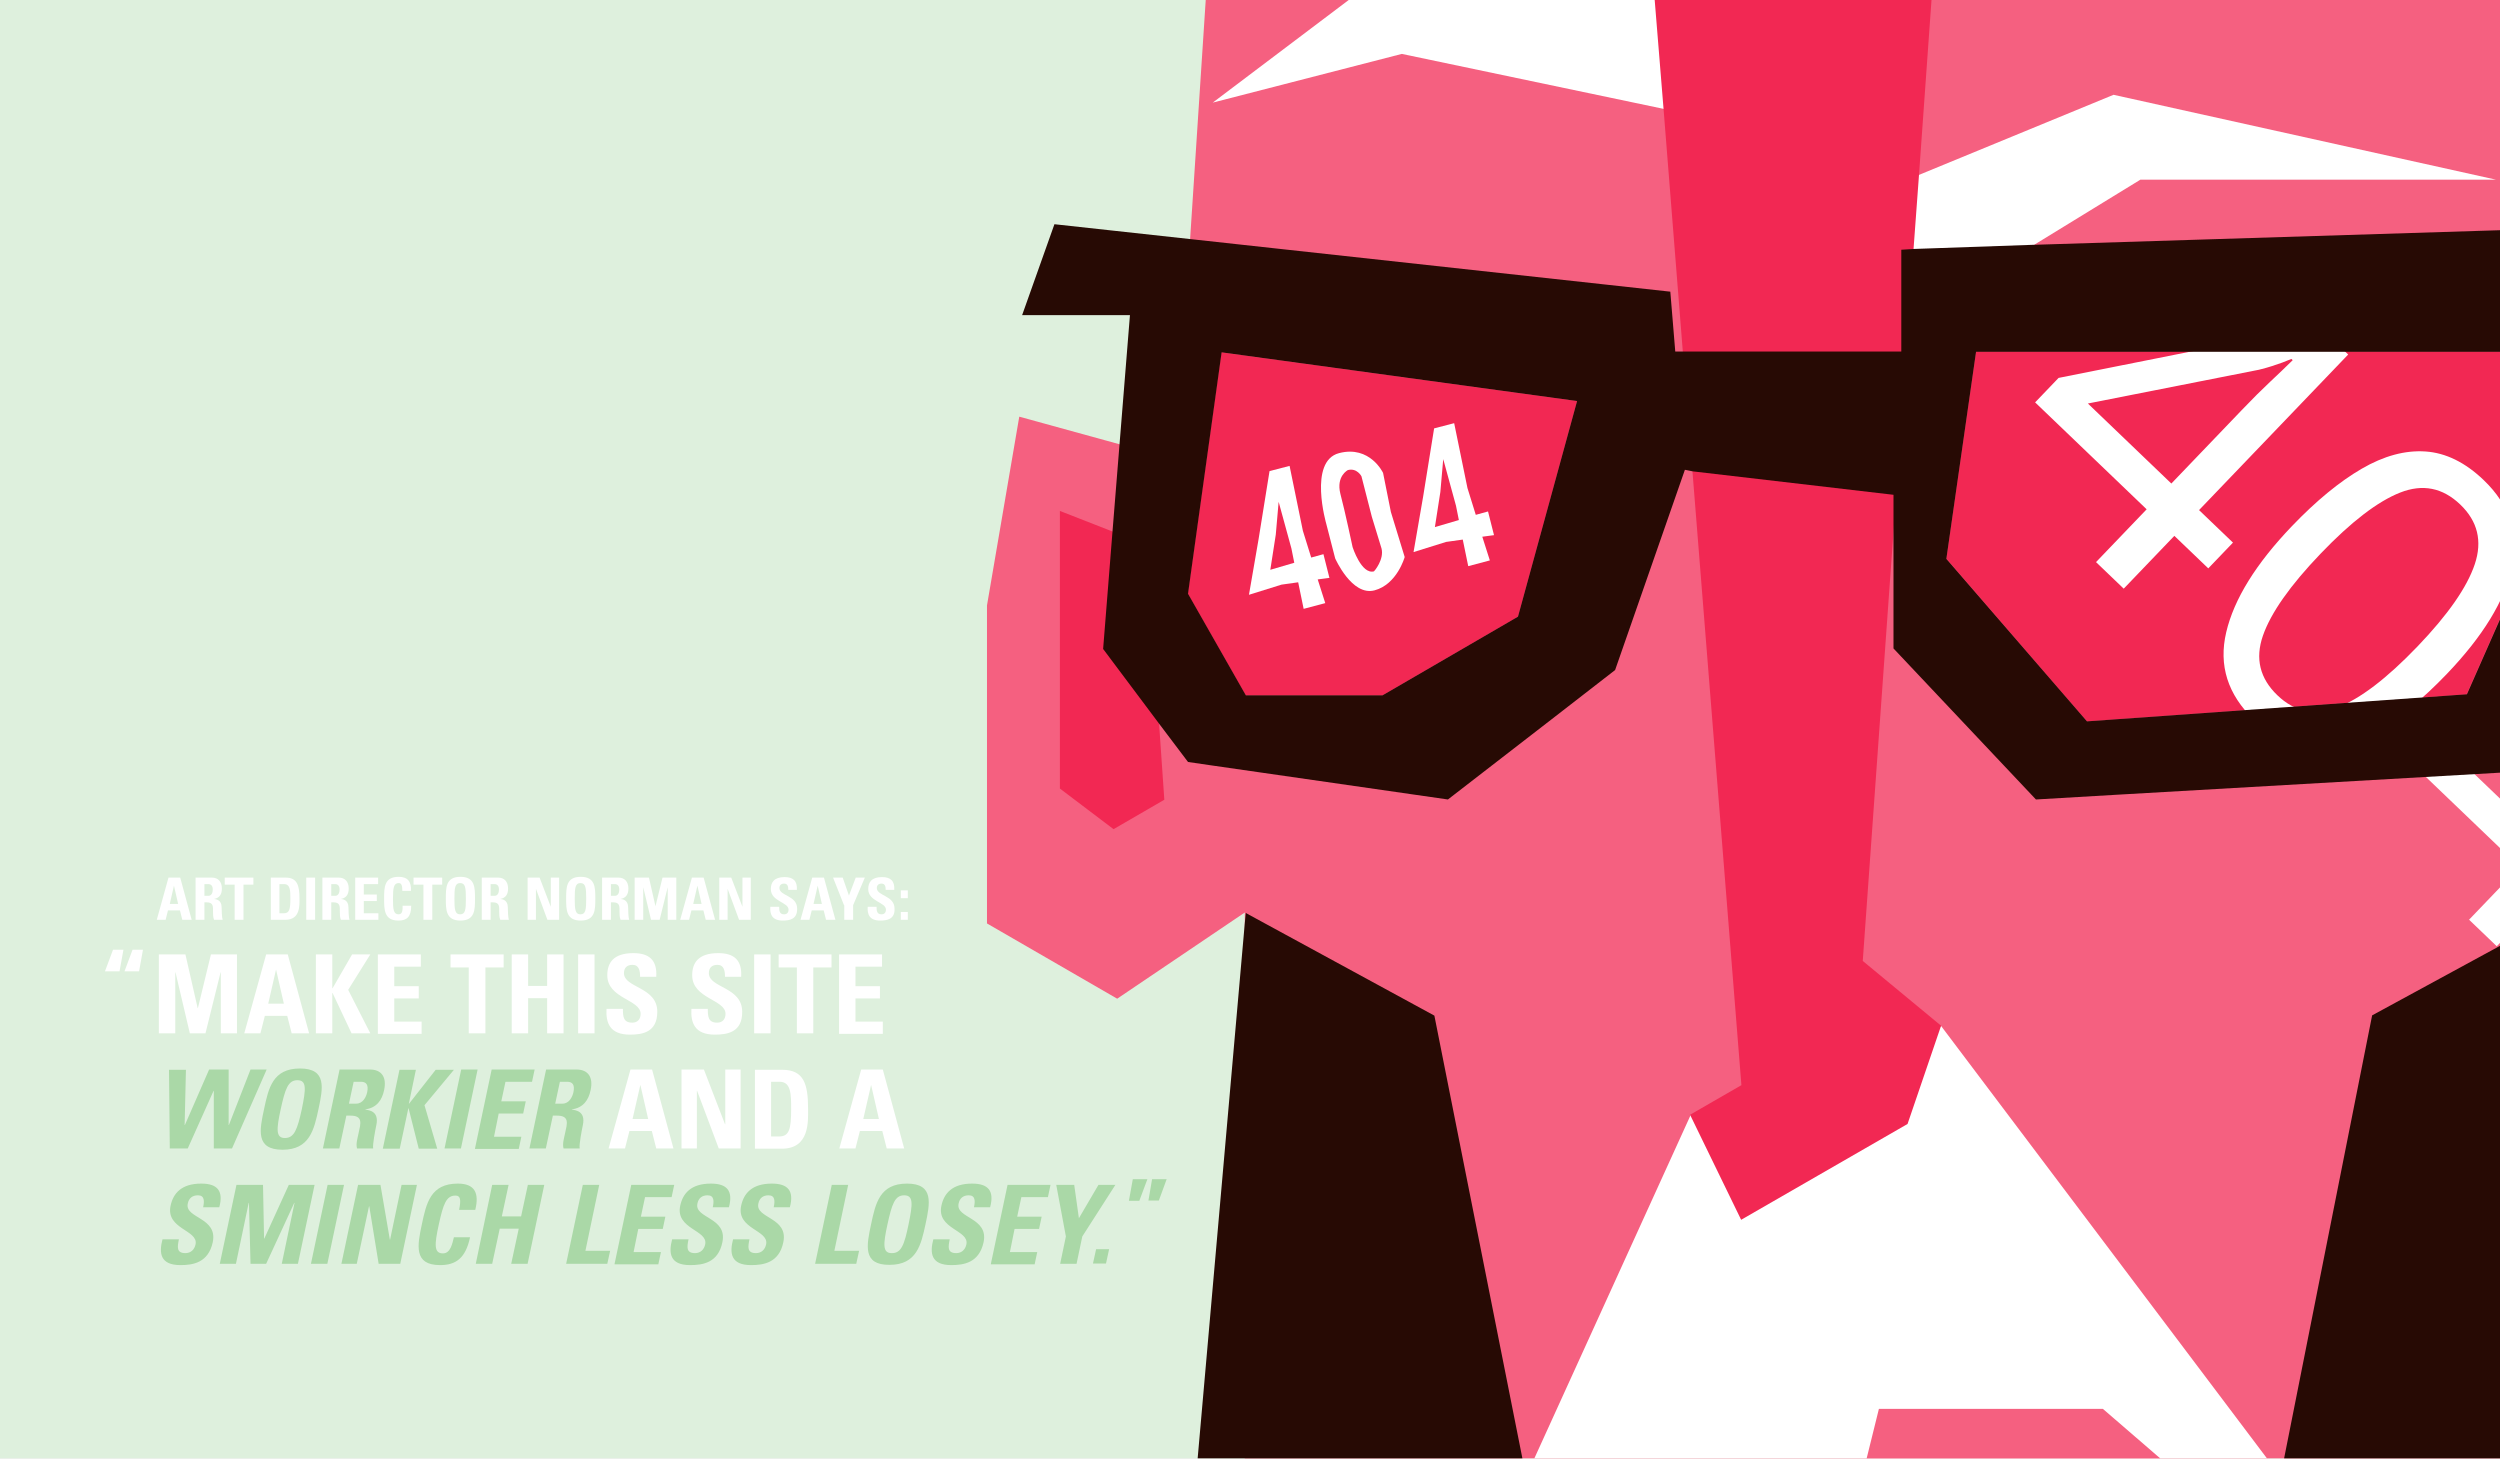
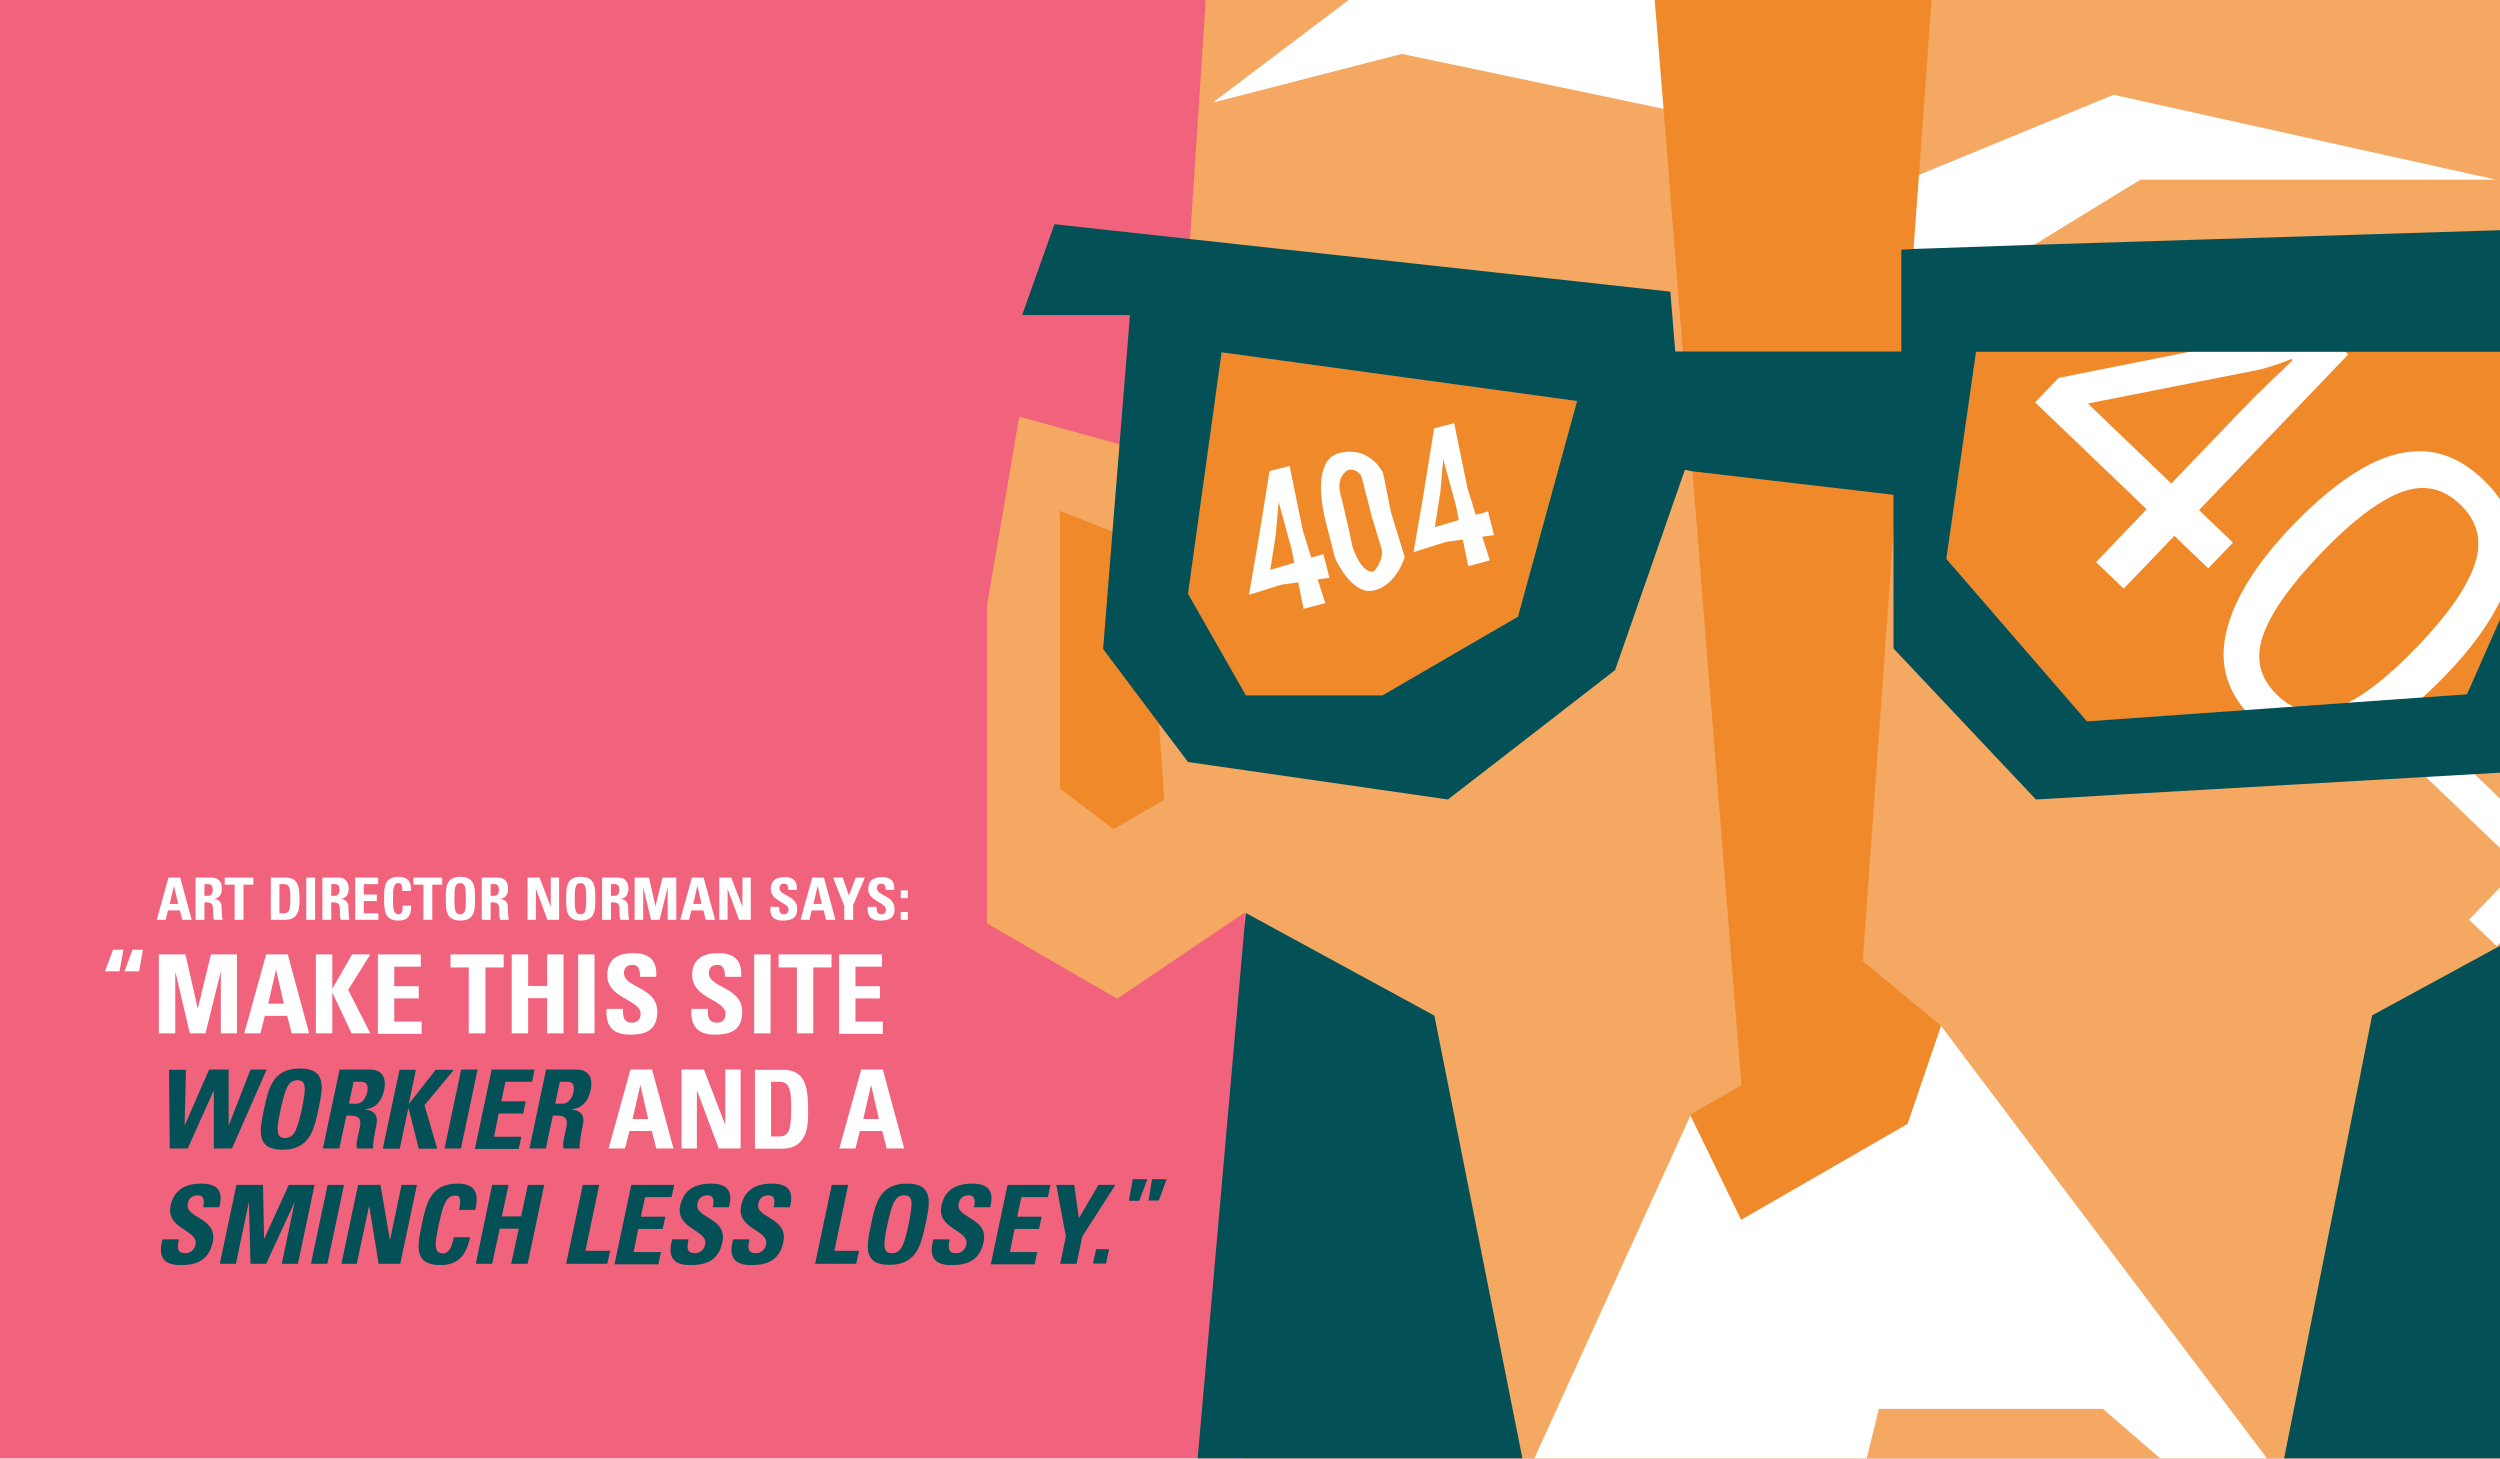
<svg xmlns="http://www.w3.org/2000/svg" version="1.1" id="Layer_1" x="0px" y="0px" width="960px" height="560px" viewBox="0 0 960 560" enable-background="new 0 0 960 560" xml:space="preserve">
-   <rect fill="#DEF0DD" width="960" height="560" />
-   <polygon fill="#F56080" points="960,0 960,560 478,560 478,350.4 429,383.5 379,354.6 379,232.5 391.4,160 429.9,170.6 451.4,176.5   457,91.8 463,0 635.4,0 634.9,-6.9 636.7,0 " />
+   <rect fill="#F1637D" width="960" height="560" />
+   <polygon fill="#F4A861" points="960,0 960,560 478,560 478,350.4 429,383.5 379,354.6 379,232.5 391.4,160 429.9,170.6 451.4,176.5   457,91.8 463,0 635.4,0 634.9,-6.9 636.7,0 " />
  <polygon fill="#FFFFFF" points="720.3,131.3 821.9,69 958.5,69 811.6,36.4 732.9,68.8 " />
  <polygon fill="#FFFFFF" points="647.9,43.7 638.8,41.8 538.3,20.7 465.7,39.4 517.9,0 635.4,0 634.9,-6.9 636.7,0 " />
  <polygon fill="#FFFFFF" points="870.5,560 589.2,560 649.2,428.2 649.3,428.1 745.3,394.1 745.3,394.1 745.4,394 " />
-   <polygon fill="#F22853" points="745.4,393.9 745.3,394 745.3,394 745.3,394.1 732.5,431.6 668.6,468.4 649,428.1 649,428.1   649.1,428 668.7,416.7 649.9,181 646.2,135 638.8,41.8 635.4,0 634.9,-6.9 636.7,0 741.7,0 736.9,67.1 734.8,95.6 732.9,123.6   727,205.6 715.3,369 " />
-   <polygon fill="#F56080" points="829.5,560 716.8,560 721.5,541 807.5,541 " />
-   <polygon fill="#270A04" points="584.6,560 459.9,560 478,354.5 478.4,350.6 550.8,390 " />
-   <polygon fill="#F22853" points="436.4,207.7 407,196.2 407,302.8 427.6,318.4 447.1,307.1 442.1,234.5 424.5,239.7 " />
-   <polygon fill="#F22853" points="605.6,154 582.9,236.8 530.9,267 478.3,267 456.1,228 469,135.3 " />
-   <polygon fill="#F22853" points="960,135 960,237.6 947.2,266.6 801.4,277 747.4,214.5 758.8,135 " />
-   <polygon fill="#270A04" points="910.9,389.9 960,363.2 960,560 877.1,560 " />
+   <polygon fill="#F0892A" points="745.4,393.9 745.3,394 745.3,394 745.3,394.1 732.5,431.6 668.6,468.4 649,428.1 649,428.1   649.1,428 668.7,416.7 649.9,181 646.2,135 638.8,41.8 635.4,0 634.9,-6.9 636.7,0 741.7,0 736.9,67.1 734.8,95.6 732.9,123.6   727,205.6 715.3,369 " />
+   <polygon fill="#F4A861" points="829.5,560 716.8,560 721.5,541 807.5,541 " />
+   <polygon fill="#035057" points="584.6,560 459.9,560 478,354.5 478.4,350.6 550.8,390 " />
+   <polygon fill="#F0892A" points="436.4,207.7 407,196.2 407,302.8 427.6,318.4 447.1,307.1 442.1,234.5 424.5,239.7 " />
+   <polygon fill="#F0892A" points="605.6,154 582.9,236.8 530.9,267 478.3,267 456.1,228 469,135.3 " />
+   <polygon fill="#F0892A" points="960,135 960,237.6 947.2,266.6 801.4,277 747.4,214.5 758.8,135 " />
+   <polygon fill="#035057" points="910.9,389.9 960,363.2 960,560 877.1,560 " />
  <text transform="matrix(0.7219 0.692 -0.692 0.7219 759.4171 172.2766)" fill="#FFFFFF" font-family="'Dreadful-Regular'" font-size="173.452px">404</text>
  <g>
    <path fill="#FFFFFF" d="M510.5,221.9l-4.5,0.6l2.9,9.1l-8.3,2.2l-2.1-10.2l-6.4,0.9l-12.5,3.9l3.7-21.4l4.2-26.1l7.7-2l5.1,24.9   l3.2,10.3l4.7-1.3L510.5,221.9z M497,216.1l-1.1-5.5l-4.9-17.9l-1.1,12.6l-2.1,13.5L497,216.1z" />
    <path fill="#FFFFFF" d="M534.1,196.6l5.3,17.3c0,0-2.9,10.5-11.6,12.8s-15.1-12.3-15.1-12.3l-3.4-13.2c0,0-7-24.1,4.9-27.2   c11.9-3.1,16.9,7.6,16.9,7.6L534.1,196.6z M530.5,210.6l-3.7-12.1l-4-15.6c0,0-1.7-3.3-5.2-2.4c0,0-4.6,2.3-2.9,9.1   c1.8,6.8,4.7,20.5,4.7,20.5s3.4,10.6,8.2,9.3C527.7,219.4,531.6,214.8,530.5,210.6z" />
    <path fill="#FFFFFF" d="M573.7,205.5l-4.5,0.6l2.9,9.1l-8.3,2.2l-2.1-10.2l-6.4,0.9l-12.5,3.9l3.7-21.4l4.2-26.1l7.7-2l5.1,24.9   l3.2,10.3l4.7-1.3L573.7,205.5z M560.2,199.7l-1.1-5.5l-4.9-17.9l-1.1,12.6l-2.1,13.5L560.2,199.7z" />
  </g>
-   <path fill="#270A04" d="M960,135V88.4L781.2,94h-0.4l0,0l-45.9,1.6l-4.8,0.3V135h-86.8l-1.9-23l-25.5-2.8L457,91.8l-52.1-5.7  L392.5,121h41.4l-4,49.6l-2.7,33.5l-3.6,45.1l21.5,28.7l11.1,14.7l9.6,1.4l90.2,13l39.7-30.7l24.5-19l26.8-76.9l3,0.6l0,0l77.1,9v59  l54.7,58l32.4-1.9l145.9-8.4v-59.1l-12.8,29L801.4,277l-54-62.4l11.4-79.5H960V135z M582.9,236.8l-52,30.2h-52.5l-22.2-39l12.9-92.7  L605.6,154L582.9,236.8z" />
+   <path fill="#035057" d="M960,135V88.4L781.2,94h-0.4l0,0l-45.9,1.6l-4.8,0.3V135h-86.8l-1.9-23l-25.5-2.8L457,91.8l-52.1-5.7  L392.5,121h41.4l-4,49.6l-2.7,33.5l-3.6,45.1l21.5,28.7l11.1,14.7l9.6,1.4l90.2,13l39.7-30.7l24.5-19l26.8-76.9l3,0.6l0,0l77.1,9v59  l54.7,58l32.4-1.9l145.9-8.4v-59.1l-12.8,29L801.4,277l-54-62.4l11.4-79.5H960V135z M582.9,236.8l-52,30.2h-52.5l-22.2-39l12.9-92.7  L605.6,154L582.9,236.8z" />
+   <g>
+     <path fill="#FFFFFF" d="M60.2,353.2l4.5-16.2h4.5l4.4,16.2H70l-0.9-3.6h-4.6l-0.9,3.6H60.2z M66.8,340.1L66.8,340.1l-1.6,7h3.2   L66.8,340.1z" />
+     <path fill="#FFFFFF" d="M78.5,353.2h-3.4V337h6.3c2.3,0,3.8,1.5,3.8,4.2c0,2.1-0.8,3.6-3,4l0,0c0.7,0.1,2.9,0.3,2.9,3.2   c0,1,0.1,4.1,0.4,4.8h-3.3c-0.4-1-0.4-2.1-0.4-3.1c0-1.9,0.2-3.6-2.4-3.6h-0.9V353.2z M78.5,344H80c1.3,0,1.7-1.3,1.7-2.4   c0-1.5-0.7-2.1-1.7-2.1h-1.5V344z" />
+     <path fill="#FFFFFF" d="M97.3,337v2.7h-3.8v13.5h-3.4v-13.5h-3.8V337H97.3z" />
+     <path fill="#FFFFFF" d="M104,337h5.7c4.4,0,5.3,3,5.3,8c0,2.5,0.4,8.2-5.4,8.2H104V337z M107.4,350.7h1.6c2.1,0,2.5-1.5,2.5-5.6   c0-3,0-5.6-2.4-5.6h-1.8v11.2H107.4z" />
+     <path fill="#FFFFFF" d="M117.6,353.2V337h3.4v16.2H117.6z" />
+     <path fill="#FFFFFF" d="M127.2,353.2h-3.4V337h6.3c2.3,0,3.8,1.5,3.8,4.2c0,2.1-0.8,3.6-3,4l0,0c0.7,0.1,2.9,0.3,2.9,3.2   c0,1,0.1,4.1,0.4,4.8h-3.3c-0.4-1-0.4-2.1-0.4-3.1c0-1.9,0.2-3.6-2.4-3.6h-0.9C127.2,346.5,127.2,353.2,127.2,353.2z M127.2,344   h1.5c1.3,0,1.7-1.3,1.7-2.4c0-1.5-0.7-2.1-1.7-2.1h-1.5V344z" />
+     <path fill="#FFFFFF" d="M136.4,353.2V337h8.8v2.5h-5.5v4h5v2.5h-5v4.7h5.6v2.5H136.4z" />
+     <path fill="#FFFFFF" d="M147.5,345.1c0-4.3,0-8.4,5.6-8.4c3.5,0,4.9,1.9,4.7,5.4h-3.3c0-2.2-0.4-3-1.4-3c-1.9,0-2.2,1.8-2.2,6   s0.2,6,2.2,6c1.6,0,1.5-2,1.5-3.3h3.3c0,4.3-1.7,5.7-4.9,5.7C147.5,353.5,147.5,349.3,147.5,345.1z" />
+     <path fill="#FFFFFF" d="M169.8,337v2.7H166v13.5h-3.4v-13.5h-3.8V337H169.8z" />
+     <path fill="#FFFFFF" d="M171.2,345.1c0-4.3,0-8.4,5.6-8.4s5.6,4.1,5.6,8.4c0,4.2,0,8.4-5.6,8.4S171.2,349.3,171.2,345.1z    M178.9,345.1c0-4.2-0.2-6-2.2-6s-2.2,1.8-2.2,6s0.2,6,2.2,6S178.9,349.3,178.9,345.1z" />
+     <path fill="#FFFFFF" d="M188.4,353.2H185V337h6.3c2.3,0,3.8,1.5,3.8,4.2c0,2.1-0.8,3.6-3,4l0,0c0.7,0.1,2.9,0.3,2.9,3.2   c0,1,0.1,4.1,0.4,4.8h-3.3c-0.4-1-0.4-2.1-0.4-3.1c0-1.9,0.2-3.6-2.4-3.6h-0.9L188.4,353.2L188.4,353.2z M188.4,344h1.5   c1.3,0,1.7-1.3,1.7-2.4c0-1.5-0.7-2.1-1.7-2.1h-1.5V344z" />
+     <path fill="#FFFFFF" d="M202.6,353.2V337h4.6l4.3,11.2l0,0V337h3.2v16.2h-4.5l-4.4-11.9l0,0v11.9H202.6z" />
+     <path fill="#FFFFFF" d="M217.4,345.1c0-4.3,0-8.4,5.6-8.4s5.6,4.1,5.6,8.4c0,4.2,0,8.4-5.6,8.4S217.4,349.3,217.4,345.1z    M225.1,345.1c0-4.2-0.2-6-2.2-6s-2.2,1.8-2.2,6s0.2,6,2.2,6S225.1,349.3,225.1,345.1z" />
+     <path fill="#FFFFFF" d="M234.6,353.2h-3.4V337h6.3c2.3,0,3.8,1.5,3.8,4.2c0,2.1-0.8,3.6-3,4l0,0c0.7,0.1,2.9,0.3,2.9,3.2   c0,1,0.1,4.1,0.4,4.8h-3.3c-0.4-1-0.4-2.1-0.4-3.1c0-1.9,0.2-3.6-2.4-3.6h-0.9L234.6,353.2L234.6,353.2z M234.6,344h1.5   c1.3,0,1.7-1.3,1.7-2.4c0-1.5-0.7-2.1-1.7-2.1h-1.5V344z" />
+     <path fill="#FFFFFF" d="M243.7,353.2V337h5.5l2.5,11l0,0l2.7-11h5.3v16.2h-3.3v-12.5l0,0l-3.1,12.5H250l-3-12.5l0,0v12.5H243.7z" />
+     <path fill="#FFFFFF" d="M261.2,353.2l4.5-16.2h4.5l4.4,16.2H271l-0.9-3.6h-4.6l-0.9,3.6H261.2z M267.8,340.1L267.8,340.1l-1.6,7   h3.2L267.8,340.1z" />
+     <path fill="#FFFFFF" d="M276.2,353.2V337h4.6l4.3,11.2l0,0V337h3.2v16.2h-4.5l-4.4-11.9l0,0v11.9H276.2z" />
+     <path fill="#FFFFFF" d="M300.6,353.5c-4.2,0-5-2.5-4.8-5.3h3.4c0,1.5,0.1,2.9,1.9,2.9c1.1,0,1.7-0.7,1.7-1.8c0-2.9-6.8-3.1-6.8-7.9   c0-2.5,1.2-4.6,5.3-4.6c3.3,0,4.9,1.5,4.7,4.9h-3.3c0-1.2-0.2-2.4-1.6-2.4c-1.1,0-1.8,0.6-1.8,1.7c0,3.1,6.8,2.8,6.8,7.9   C306.2,353,303.2,353.5,300.6,353.5z" />
+     <path fill="#FFFFFF" d="M307.4,353.2l4.5-16.2h4.5l4.4,16.2h-3.6l-0.9-3.6h-4.6l-0.9,3.6H307.4z M314,340.1L314,340.1l-1.6,7h3.2   L314,340.1z" />
+     <path fill="#FFFFFF" d="M324.1,347.6l-4.2-10.6h3.7l2.4,6.9l2.6-6.9h3.5l-4.5,10.6v5.6h-3.4v-5.6H324.1z" />
+     <path fill="#FFFFFF" d="M338,353.5c-4.2,0-5-2.5-4.8-5.3h3.4c0,1.5,0.1,2.9,1.9,2.9c1.1,0,1.7-0.7,1.7-1.8c0-2.9-6.8-3.1-6.8-7.9   c0-2.5,1.2-4.6,5.3-4.6c3.3,0,4.9,1.5,4.7,4.9h-3.3c0-1.2-0.2-2.4-1.6-2.4c-1.1,0-1.8,0.6-1.8,1.7c0,3.1,6.8,2.8,6.8,7.9   C343.7,353,340.6,353.5,338,353.5z" />
+     <path fill="#FFFFFF" d="M348.6,341.9v3h-2.7v-3H348.6z M348.6,353.2h-2.7v-3h2.7V353.2z" />
+   </g>
+   <path fill="#FFFFFF" d="M61,396.8v-30.3h10.2l4.7,20.6H76l5-20.6h10v30.3h-6.2v-23.4h-0.1l-5.8,23.4h-6l-5.5-23.4h-0.1v23.4H61z" />
+   <path fill="#FFFFFF" d="M93.8,396.8l8.4-30.3h8.3l8.2,30.3H112l-1.7-6.7h-8.6l-1.7,6.7H93.8z M106,372.3L106,372.3l-3,13.1h6  L106,372.3z" />
+   <path fill="#FFFFFF" d="M135.2,366.5h7l-8.5,13.6l8.5,16.7H135l-7.3-15.5h-0.1v15.5h-6.3v-30.3h6.3v13h0.1L135.2,366.5z" />
+   <path fill="#FFFFFF" d="M145.1,396.8v-30.3h16.5v4.7h-10.2v7.5h9.4v4.7h-9.4v8.9h10.5v4.7h-16.8V396.8z" />
+   <path fill="#FFFFFF" d="M193.4,366.5v5h-7v25.3H180v-25.3h-7v-5H193.4z" />
+   <path fill="#FFFFFF" d="M210.1,378.6v-12.1h6.3v30.3h-6.3v-13.5h-7.3v13.5h-6.3v-30.3h6.3v12.1H210.1z" />
+   <path fill="#FFFFFF" d="M222,396.8v-30.3h6.3v30.3H222z" />
+   <path fill="#FFFFFF" d="M241.9,397.3c-7.8,0-9.3-4.6-9-9.9h6.3c0,2.9,0.1,5.3,3.6,5.3c2.1,0,3.2-1.4,3.2-3.4  c0-5.5-12.8-5.8-12.8-14.8c0-4.7,2.3-8.5,10-8.5c6.2,0,9.2,2.8,8.8,9.1h-6.2c0-2.3-0.4-4.6-2.9-4.6c-2.1,0-3.3,1.1-3.3,3.2  c0,5.7,12.8,5.2,12.8,14.8C252.4,396.4,246.7,397.3,241.9,397.3z" />
+   <path fill="#FFFFFF" d="M274.5,397.3c-7.8,0-9.3-4.6-9-9.9h6.3c0,2.9,0.1,5.3,3.6,5.3c2.1,0,3.2-1.4,3.2-3.4  c0-5.5-12.8-5.8-12.8-14.8c0-4.7,2.3-8.5,10-8.5c6.2,0,9.2,2.8,8.8,9.1h-6.2c0-2.3-0.4-4.6-2.9-4.6c-2.1,0-3.3,1.1-3.3,3.2  c0,5.7,12.8,5.2,12.8,14.8C285.1,396.4,279.3,397.3,274.5,397.3z" />
+   <path fill="#FFFFFF" d="M289.6,396.8v-30.3h6.3v30.3H289.6z" />
+   <path fill="#FFFFFF" d="M319.3,366.5v5h-7v25.3H306v-25.3h-7v-5H319.3z" />
+   <path fill="#FFFFFF" d="M322.2,396.8v-30.3h16.5v4.7h-10.2v7.5h9.4v4.7h-9.4v8.9H339v4.7h-16.8V396.8z" />
+   <path fill="#035057" d="M64.9,410.8h6.5L70.9,432H71l9.3-21.3h7.5V432h0.1l8.3-21.3h6.2L89.1,441h-7v-22.1H82L72.1,441h-6.9  L64.9,410.8z" />
+   <path fill="#035057" d="M101.4,425.9c1.7-8,3.3-15.6,13.8-15.6c10.4,0,8.8,7.6,7.1,15.6c-1.7,7.9-3.4,15.6-13.8,15.6  C98,441.5,99.7,433.8,101.4,425.9z M115.9,425.9c1.6-7.8,1.9-11.1-1.7-11.1s-4.7,3.4-6.4,11.1c-1.7,7.8-1.9,11.1,1.6,11.1  C113,437,114.2,433.7,115.9,425.9z" />
+   <path fill="#035057" d="M130.3,441H124l6.4-30.3h11.7c4.3,0,6.5,2.8,5.4,7.9c-0.8,3.9-2.9,6.8-7.2,7.4v0.1c1.3,0.2,5.4,0.5,4.2,6  c-0.4,1.9-1.5,7.6-1.2,8.9h-6.2c-0.5-1.8,0.2-3.9,0.6-5.9c0.8-3.6,1.8-6.7-3.1-6.7H133L130.3,441z M134,423.8h2.8  c2.5,0,3.8-2.5,4.2-4.4c0.6-2.9-0.4-4-2.4-4h-2.8L134,423.8z" />
+   <path fill="#035057" d="M167.3,410.8h7L163,424.4l4.9,16.7h-7.1l-3.9-15.5h-0.1l-3.3,15.5H147l6.4-30.3h6.3l-2.7,13h0.1L167.3,410.8  z" />
+   <path fill="#035057" d="M170.7,441l6.4-30.3h6.3L177,441H170.7z" />
+   <path fill="#035057" d="M182.4,441l6.4-30.3h16.5l-1,4.7h-10.2l-1.6,7.5h9.4l-1,4.7h-9.4l-1.8,8.9h10.5l-1,4.7h-16.8V441z" />
+   <path fill="#035057" d="M209.6,441h-6.3l6.4-30.3h11.7c4.3,0,6.5,2.8,5.4,7.9c-0.8,3.9-2.9,6.8-7.2,7.4v0.1c1.3,0.2,5.4,0.5,4.2,6  c-0.4,1.9-1.5,7.6-1.2,8.9h-6.2c-0.5-1.8,0.2-3.9,0.6-5.9c0.8-3.6,1.8-6.7-3.1-6.7h-1.6L209.6,441z M213.2,423.8h2.8  c2.5,0,3.8-2.5,4.2-4.4c0.6-2.9-0.4-4-2.4-4H215L213.2,423.8z" />
+   <path fill="#FFFFFF" d="M233.7,441l8.4-30.3h8.3l8.2,30.3H252l-1.7-6.7h-8.6L240,441H233.7z M245.9,416.6L245.9,416.6l-3,13.1h6  L245.9,416.6z" />
+   <path fill="#FFFFFF" d="M261.7,441v-30.3h8.6l8.1,21h0.1v-21h5.9V441H276l-8.3-22.1h-0.1V441H261.7z" />
+   <path fill="#FFFFFF" d="M289.8,410.8h10.6c8.3,0,9.9,5.5,9.9,15c0,4.7,0.7,15.3-10.1,15.3h-10.3v-30.3H289.8z M296.1,436.4h3.1  c3.9,0,4.6-2.9,4.6-10.5c0-5.6,0-10.5-4.4-10.5h-3.3L296.1,436.4L296.1,436.4z" />
+   <path fill="#FFFFFF" d="M322.3,441l8.4-30.3h8.3l8.2,30.3h-6.7l-1.7-6.7h-8.6l-1.7,6.7H322.3z M334.5,416.6L334.5,416.6l-3,13.1h6  L334.5,416.6z" />
+   <path fill="#035057" d="M69.3,485.8c-7.8,0-8.3-4.6-6.9-9.9h6.3c-0.6,2.9-1,5.3,2.5,5.3c2.1,0,3.5-1.4,3.9-3.4  c1.1-5.5-11.5-5.8-9.6-14.8c1-4.7,4.1-8.5,11.8-8.5c6.2,0,8.6,2.8,6.9,9.1H78c0.5-2.3,0.6-4.6-2-4.6c-2.1,0-3.5,1.1-3.9,3.2  c-1.2,5.7,11.6,5.2,9.6,14.8C80,484.9,74.1,485.8,69.3,485.8z" />
+   <path fill="#035057" d="M84.4,485.3l6.4-30.3H101l0.4,20.6h0.1l9.4-20.6h9.9l-6.4,30.3h-6.2l4.9-23.4H113l-10.8,23.4h-6l-0.6-23.4  h-0.1l-4.9,23.4H84.4z" />
+   <path fill="#035057" d="M119.4,485.3l6.4-30.3h6.3l-6.4,30.3H119.4z" />
+   <path fill="#035057" d="M131.1,485.3l6.4-30.3h8.6l3.6,21h0.1l4.4-21h5.9l-6.4,30.3h-8.3l-3.6-22.1h-0.1l-4.7,22.1H131.1z" />
+   <path fill="#035057" d="M162,470.1c1.7-8,3.3-15.6,13.8-15.6c6.5,0,8.3,3.6,6.7,10.1h-6.2c0.8-4,0.5-5.5-1.4-5.5  c-3.6,0-4.7,3.4-6.4,11.1c-1.7,7.8-1.9,11.1,1.6,11.1c2.9,0,3.6-3.8,4.2-6.2h6.2c-1.7,8.1-5.5,10.7-11.5,10.7  C158.7,485.8,160.3,478.1,162,470.1z" />
+   <path fill="#035057" d="M200.1,467.1l2.6-12.1h6.3l-6.4,30.3h-6.3l2.9-13.5h-7.3l-2.9,13.5h-6.3L189,455h6.3l-2.6,12.1H200.1z" />
+   <path fill="#035057" d="M217.4,485.3l6.4-30.3h6.3l-5.3,25.3h9.5l-1.1,5H217.4z" />
+   <path fill="#035057" d="M236,485.3l6.4-30.3h16.5l-1,4.7h-10.2l-1.6,7.5h9.4l-1,4.7h-9.4l-1.8,8.9h10.5l-1,4.7H236V485.3z" />
+   <path fill="#035057" d="M265,485.8c-7.8,0-8.3-4.6-6.9-9.9h6.3c-0.6,2.9-1,5.3,2.5,5.3c2.1,0,3.5-1.4,3.9-3.4  c1.1-5.5-11.5-5.8-9.6-14.8c1-4.7,4.1-8.5,11.8-8.5c6.2,0,8.6,2.8,6.9,9.1h-6.2c0.5-2.3,0.6-4.6-2-4.6c-2.1,0-3.5,1.1-3.9,3.2  c-1.2,5.7,11.6,5.2,9.6,14.8C275.8,484.9,269.9,485.8,265,485.8z" />
+   <path fill="#035057" d="M288.4,485.8c-7.8,0-8.3-4.6-6.9-9.9h6.3c-0.6,2.9-1,5.3,2.5,5.3c2.1,0,3.5-1.4,3.9-3.4  c1.1-5.5-11.5-5.8-9.6-14.8c1-4.7,4.1-8.5,11.8-8.5c6.2,0,8.6,2.8,6.9,9.1h-6.2c0.5-2.3,0.6-4.6-2-4.6c-2.1,0-3.5,1.1-3.9,3.2  c-1.2,5.7,11.6,5.2,9.6,14.8C299.2,484.9,293.2,485.8,288.4,485.8z" />
+   <path fill="#035057" d="M313,485.3l6.4-30.3h6.3l-5.3,25.3h9.5l-1.1,5H313z" />
+   <path fill="#035057" d="M334.5,470.1c1.7-8,3.3-15.6,13.8-15.6c10.4,0,8.8,7.6,7.1,15.6c-1.7,7.9-3.4,15.6-13.8,15.6  C331.1,485.8,332.8,478.1,334.5,470.1z M348.9,470.1c1.6-7.8,1.9-11.1-1.7-11.1s-4.7,3.4-6.4,11.1c-1.7,7.8-1.9,11.1,1.6,11.1  C346.1,481.3,347.3,477.9,348.9,470.1z" />
+   <path fill="#035057" d="M365.3,485.8c-7.8,0-8.3-4.6-6.9-9.9h6.3c-0.6,2.9-1,5.3,2.5,5.3c2.1,0,3.5-1.4,3.9-3.4  c1.1-5.5-11.5-5.8-9.6-14.8c1-4.7,4.1-8.5,11.8-8.5c6.2,0,8.6,2.8,6.9,9.1H374c0.5-2.3,0.6-4.6-2-4.6c-2.1,0-3.5,1.1-3.9,3.2  c-1.2,5.7,11.6,5.2,9.6,14.8C376,484.9,370.1,485.8,365.3,485.8z" />
+   <path fill="#035057" d="M380.5,485.3l6.4-30.3h16.5l-1,4.7h-10.2l-1.6,7.5h9.4l-1,4.7h-9.4l-1.8,8.9h10.5l-1,4.7h-16.8V485.3z" />
+   <path fill="#035057" d="M409.3,474.8l-3.7-19.8h6.9l1.8,12.8l7.5-12.8h6.5l-12.7,19.8l-2.2,10.5h-6.3L409.3,474.8z" />
+   <path fill="#035057" d="M425.9,479.7l-1.2,5.5h-5l1.2-5.5H425.9z" />
  <g>
    <g>
-       <path fill="#FFFFFF" d="M60.2,353.2l4.5-16.2h4.5l4.4,16.2H70l-0.9-3.6h-4.6l-0.9,3.6H60.2z M66.8,340.1L66.8,340.1l-1.6,7h3.2    L66.8,340.1z" />
-       <path fill="#FFFFFF" d="M78.5,353.2h-3.4V337h6.3c2.3,0,3.8,1.5,3.8,4.2c0,2.1-0.8,3.6-3,4l0,0c0.7,0.1,2.9,0.3,2.9,3.2    c0,1,0.1,4.1,0.4,4.8h-3.3c-0.4-1-0.4-2.1-0.4-3.1c0-1.9,0.2-3.6-2.4-3.6h-0.9V353.2z M78.5,344H80c1.3,0,1.7-1.3,1.7-2.4    c0-1.5-0.7-2.1-1.7-2.1h-1.5V344z" />
-       <path fill="#FFFFFF" d="M97.3,337v2.7h-3.8v13.5h-3.4v-13.5h-3.8V337H97.3z" />
-       <path fill="#FFFFFF" d="M104,337h5.7c4.4,0,5.3,3,5.3,8c0,2.5,0.4,8.2-5.4,8.2H104V337z M107.4,350.7h1.6c2.1,0,2.5-1.5,2.5-5.6    c0-3,0-5.6-2.4-5.6h-1.8v11.2H107.4z" />
-       <path fill="#FFFFFF" d="M117.6,353.2V337h3.4v16.2H117.6z" />
-       <path fill="#FFFFFF" d="M127.2,353.2h-3.4V337h6.3c2.3,0,3.8,1.5,3.8,4.2c0,2.1-0.8,3.6-3,4l0,0c0.7,0.1,2.9,0.3,2.9,3.2    c0,1,0.1,4.1,0.4,4.8h-3.3c-0.4-1-0.4-2.1-0.4-3.1c0-1.9,0.2-3.6-2.4-3.6h-0.9C127.2,346.5,127.2,353.2,127.2,353.2z M127.2,344    h1.5c1.3,0,1.7-1.3,1.7-2.4c0-1.5-0.7-2.1-1.7-2.1h-1.5V344z" />
-       <path fill="#FFFFFF" d="M136.4,353.2V337h8.8v2.5h-5.5v4h5v2.5h-5v4.7h5.6v2.5H136.4z" />
-       <path fill="#FFFFFF" d="M147.5,345.1c0-4.3,0-8.4,5.6-8.4c3.5,0,4.9,1.9,4.7,5.4h-3.3c0-2.2-0.4-3-1.4-3c-1.9,0-2.2,1.8-2.2,6    s0.2,6,2.2,6c1.6,0,1.5-2,1.5-3.3h3.3c0,4.3-1.7,5.7-4.9,5.7C147.5,353.5,147.5,349.3,147.5,345.1z" />
-       <path fill="#FFFFFF" d="M169.8,337v2.7H166v13.5h-3.4v-13.5h-3.8V337H169.8z" />
-       <path fill="#FFFFFF" d="M171.2,345.1c0-4.3,0-8.4,5.6-8.4s5.6,4.1,5.6,8.4c0,4.2,0,8.4-5.6,8.4S171.2,349.3,171.2,345.1z     M178.9,345.1c0-4.2-0.2-6-2.2-6s-2.2,1.8-2.2,6s0.2,6,2.2,6S178.9,349.3,178.9,345.1z" />
-       <path fill="#FFFFFF" d="M188.4,353.2H185V337h6.3c2.3,0,3.8,1.5,3.8,4.2c0,2.1-0.8,3.6-3,4l0,0c0.7,0.1,2.9,0.3,2.9,3.2    c0,1,0.1,4.1,0.4,4.8h-3.3c-0.4-1-0.4-2.1-0.4-3.1c0-1.9,0.2-3.6-2.4-3.6h-0.9L188.4,353.2L188.4,353.2z M188.4,344h1.5    c1.3,0,1.7-1.3,1.7-2.4c0-1.5-0.7-2.1-1.7-2.1h-1.5V344z" />
-       <path fill="#FFFFFF" d="M202.6,353.2V337h4.6l4.3,11.2l0,0V337h3.2v16.2h-4.5l-4.4-11.9l0,0v11.9H202.6z" />
-       <path fill="#FFFFFF" d="M217.4,345.1c0-4.3,0-8.4,5.6-8.4s5.6,4.1,5.6,8.4c0,4.2,0,8.4-5.6,8.4S217.4,349.3,217.4,345.1z     M225.1,345.1c0-4.2-0.2-6-2.2-6s-2.2,1.8-2.2,6s0.2,6,2.2,6S225.1,349.3,225.1,345.1z" />
-       <path fill="#FFFFFF" d="M234.6,353.2h-3.4V337h6.3c2.3,0,3.8,1.5,3.8,4.2c0,2.1-0.8,3.6-3,4l0,0c0.7,0.1,2.9,0.3,2.9,3.2    c0,1,0.1,4.1,0.4,4.8h-3.3c-0.4-1-0.4-2.1-0.4-3.1c0-1.9,0.2-3.6-2.4-3.6h-0.9L234.6,353.2L234.6,353.2z M234.6,344h1.5    c1.3,0,1.7-1.3,1.7-2.4c0-1.5-0.7-2.1-1.7-2.1h-1.5V344z" />
-       <path fill="#FFFFFF" d="M243.7,353.2V337h5.5l2.5,11l0,0l2.7-11h5.3v16.2h-3.3v-12.5l0,0l-3.1,12.5H250l-3-12.5l0,0v12.5H243.7z" />
-       <path fill="#FFFFFF" d="M261.2,353.2l4.5-16.2h4.5l4.4,16.2H271l-0.9-3.6h-4.6l-0.9,3.6H261.2z M267.8,340.1L267.8,340.1l-1.6,7    h3.2L267.8,340.1z" />
-       <path fill="#FFFFFF" d="M276.2,353.2V337h4.6l4.3,11.2l0,0V337h3.2v16.2h-4.5l-4.4-11.9l0,0v11.9H276.2z" />
-       <path fill="#FFFFFF" d="M300.6,353.5c-4.2,0-5-2.5-4.8-5.3h3.4c0,1.5,0.1,2.9,1.9,2.9c1.1,0,1.7-0.7,1.7-1.8    c0-2.9-6.8-3.1-6.8-7.9c0-2.5,1.2-4.6,5.3-4.6c3.3,0,4.9,1.5,4.7,4.9h-3.3c0-1.2-0.2-2.4-1.6-2.4c-1.1,0-1.8,0.6-1.8,1.7    c0,3.1,6.8,2.8,6.8,7.9C306.2,353,303.2,353.5,300.6,353.5z" />
-       <path fill="#FFFFFF" d="M307.4,353.2l4.5-16.2h4.5l4.4,16.2h-3.6l-0.9-3.6h-4.6l-0.9,3.6H307.4z M314,340.1L314,340.1l-1.6,7h3.2    L314,340.1z" />
-       <path fill="#FFFFFF" d="M324.1,347.6l-4.2-10.6h3.7l2.4,6.9l2.6-6.9h3.5l-4.5,10.6v5.6h-3.4v-5.6H324.1z" />
-       <path fill="#FFFFFF" d="M338,353.5c-4.2,0-5-2.5-4.8-5.3h3.4c0,1.5,0.1,2.9,1.9,2.9c1.1,0,1.7-0.7,1.7-1.8c0-2.9-6.8-3.1-6.8-7.9    c0-2.5,1.2-4.6,5.3-4.6c3.3,0,4.9,1.5,4.7,4.9h-3.3c0-1.2-0.2-2.4-1.6-2.4c-1.1,0-1.8,0.6-1.8,1.7c0,3.1,6.8,2.8,6.8,7.9    C343.7,353,340.6,353.5,338,353.5z" />
-       <path fill="#FFFFFF" d="M348.6,341.9v3h-2.7v-3H348.6z M348.6,353.2h-2.7v-3h2.7V353.2z" />
+       <path fill="#FFFFFF" d="M45.9,373h-5.6l3.1-8.3h4L45.9,373z M53.4,373h-5.6l3.1-8.3h4L53.4,373z" />
    </g>
+   </g>
+   <g>
    <g>
-       <g>
-         <g>
-           <path fill="#FFFFFF" d="M61,396.8v-30.3h10.2l4.7,20.6H76l5-20.6h10v30.3h-6.2v-23.4h-0.1l-5.8,23.4h-6l-5.5-23.4h-0.1v23.4H61z      " />
-           <path fill="#FFFFFF" d="M93.8,396.8l8.4-30.3h8.3l8.2,30.3H112l-1.7-6.7h-8.6l-1.7,6.7H93.8z M106,372.3L106,372.3l-3,13.1h6      L106,372.3z" />
-           <path fill="#FFFFFF" d="M135.2,366.5h7l-8.5,13.6l8.5,16.7H135l-7.3-15.5h-0.1v15.5h-6.3v-30.3h6.3v13h0.1L135.2,366.5z" />
-           <path fill="#FFFFFF" d="M145.1,396.8v-30.3h16.5v4.7h-10.2v7.5h9.4v4.7h-9.4v8.9h10.5v4.7h-16.8V396.8z" />
-           <path fill="#FFFFFF" d="M193.4,366.5v5h-7v25.3H180v-25.3h-7v-5H193.4z" />
-           <path fill="#FFFFFF" d="M210.1,378.6v-12.1h6.3v30.3h-6.3v-13.5h-7.3v13.5h-6.3v-30.3h6.3v12.1H210.1z" />
-           <path fill="#FFFFFF" d="M222,396.8v-30.3h6.3v30.3H222z" />
-           <path fill="#FFFFFF" d="M241.9,397.3c-7.8,0-9.3-4.6-9-9.9h6.3c0,2.9,0.1,5.3,3.6,5.3c2.1,0,3.2-1.4,3.2-3.4      c0-5.5-12.8-5.8-12.8-14.8c0-4.7,2.3-8.5,10-8.5c6.2,0,9.2,2.8,8.8,9.1h-6.2c0-2.3-0.4-4.6-2.9-4.6c-2.1,0-3.3,1.1-3.3,3.2      c0,5.7,12.8,5.2,12.8,14.8C252.4,396.4,246.7,397.3,241.9,397.3z" />
-           <path fill="#FFFFFF" d="M274.5,397.3c-7.8,0-9.3-4.6-9-9.9h6.3c0,2.9,0.1,5.3,3.6,5.3c2.1,0,3.2-1.4,3.2-3.4      c0-5.5-12.8-5.8-12.8-14.8c0-4.7,2.3-8.5,10-8.5c6.2,0,9.2,2.8,8.8,9.1h-6.2c0-2.3-0.4-4.6-2.9-4.6c-2.1,0-3.3,1.1-3.3,3.2      c0,5.7,12.8,5.2,12.8,14.8C285.1,396.4,279.3,397.3,274.5,397.3z" />
-           <path fill="#FFFFFF" d="M289.6,396.8v-30.3h6.3v30.3H289.6z" />
-           <path fill="#FFFFFF" d="M319.3,366.5v5h-7v25.3H306v-25.3h-7v-5H319.3z" />
-           <path fill="#FFFFFF" d="M322.2,396.8v-30.3h16.5v4.7h-10.2v7.5h9.4v4.7h-9.4v8.9H339v4.7h-16.8V396.8z" />
-           <path fill="#AAD8A7" d="M64.9,410.8h6.5L70.9,432H71l9.3-21.3h7.5V432h0.1l8.3-21.3h6.2L89.1,441h-7v-22.1H82L72.1,441h-6.9      L64.9,410.8z" />
-           <path fill="#AAD8A7" d="M101.4,425.9c1.7-8,3.3-15.6,13.8-15.6c10.4,0,8.8,7.6,7.1,15.6c-1.7,7.9-3.4,15.6-13.8,15.6      C98,441.5,99.7,433.8,101.4,425.9z M115.9,425.9c1.6-7.8,1.9-11.1-1.7-11.1s-4.7,3.4-6.4,11.1c-1.7,7.8-1.9,11.1,1.6,11.1      C113,437,114.2,433.7,115.9,425.9z" />
-           <path fill="#AAD8A7" d="M130.3,441H124l6.4-30.3h11.7c4.3,0,6.5,2.8,5.4,7.9c-0.8,3.9-2.9,6.8-7.2,7.4v0.1      c1.3,0.2,5.4,0.5,4.2,6c-0.4,1.9-1.5,7.6-1.2,8.9h-6.2c-0.5-1.8,0.2-3.9,0.6-5.9c0.8-3.6,1.8-6.7-3.1-6.7H133L130.3,441z       M134,423.8h2.8c2.5,0,3.8-2.5,4.2-4.4c0.6-2.9-0.4-4-2.4-4h-2.8L134,423.8z" />
-           <path fill="#AAD8A7" d="M167.3,410.8h7L163,424.4l4.9,16.7h-7.1l-3.9-15.5h-0.1l-3.3,15.5H147l6.4-30.3h6.3l-2.7,13h0.1      L167.3,410.8z" />
-           <path fill="#AAD8A7" d="M170.7,441l6.4-30.3h6.3L177,441H170.7z" />
-           <path fill="#AAD8A7" d="M182.4,441l6.4-30.3h16.5l-1,4.7h-10.2l-1.6,7.5h9.4l-1,4.7h-9.4l-1.8,8.9h10.5l-1,4.7h-16.8V441z" />
-           <path fill="#AAD8A7" d="M209.6,441h-6.3l6.4-30.3h11.7c4.3,0,6.5,2.8,5.4,7.9c-0.8,3.9-2.9,6.8-7.2,7.4v0.1      c1.3,0.2,5.4,0.5,4.2,6c-0.4,1.9-1.5,7.6-1.2,8.9h-6.2c-0.5-1.8,0.2-3.9,0.6-5.9c0.8-3.6,1.8-6.7-3.1-6.7h-1.6L209.6,441z       M213.2,423.8h2.8c2.5,0,3.8-2.5,4.2-4.4c0.6-2.9-0.4-4-2.4-4H215L213.2,423.8z" />
-           <path fill="#FFFFFF" d="M233.7,441l8.4-30.3h8.3l8.2,30.3H252l-1.7-6.7h-8.6L240,441H233.7z M245.9,416.6L245.9,416.6l-3,13.1h6      L245.9,416.6z" />
-           <path fill="#FFFFFF" d="M261.7,441v-30.3h8.6l8.1,21h0.1v-21h5.9V441H276l-8.3-22.1h-0.1V441H261.7z" />
-           <path fill="#FFFFFF" d="M289.8,410.8h10.6c8.3,0,9.9,5.5,9.9,15c0,4.7,0.7,15.3-10.1,15.3h-10.3v-30.3H289.8z M296.1,436.4h3.1      c3.9,0,4.6-2.9,4.6-10.5c0-5.6,0-10.5-4.4-10.5h-3.3L296.1,436.4L296.1,436.4z" />
-           <path fill="#FFFFFF" d="M322.3,441l8.4-30.3h8.3l8.2,30.3h-6.7l-1.7-6.7h-8.6l-1.7,6.7H322.3z M334.5,416.6L334.5,416.6l-3,13.1      h6L334.5,416.6z" />
-           <path fill="#AAD8A7" d="M69.3,485.8c-7.8,0-8.3-4.6-6.9-9.9h6.3c-0.6,2.9-1,5.3,2.5,5.3c2.1,0,3.5-1.4,3.9-3.4      c1.1-5.5-11.5-5.8-9.6-14.8c1-4.7,4.1-8.5,11.8-8.5c6.2,0,8.6,2.8,6.9,9.1H78c0.5-2.3,0.6-4.6-2-4.6c-2.1,0-3.5,1.1-3.9,3.2      c-1.2,5.7,11.6,5.2,9.6,14.8C80,484.9,74.1,485.8,69.3,485.8z" />
-           <path fill="#AAD8A7" d="M84.4,485.3l6.4-30.3H101l0.4,20.6h0.1l9.4-20.6h9.9l-6.4,30.3h-6.2l4.9-23.4H113l-10.8,23.4h-6      l-0.6-23.4h-0.1l-4.9,23.4H84.4z" />
-           <path fill="#AAD8A7" d="M119.4,485.3l6.4-30.3h6.3l-6.4,30.3H119.4z" />
-           <path fill="#AAD8A7" d="M131.1,485.3l6.4-30.3h8.6l3.6,21h0.1l4.4-21h5.9l-6.4,30.3h-8.3l-3.6-22.1h-0.1l-4.7,22.1H131.1z" />
-           <path fill="#AAD8A7" d="M162,470.1c1.7-8,3.3-15.6,13.8-15.6c6.5,0,8.3,3.6,6.7,10.1h-6.2c0.8-4,0.5-5.5-1.4-5.5      c-3.6,0-4.7,3.4-6.4,11.1c-1.7,7.8-1.9,11.1,1.6,11.1c2.9,0,3.6-3.8,4.2-6.2h6.2c-1.7,8.1-5.5,10.7-11.5,10.7      C158.7,485.8,160.3,478.1,162,470.1z" />
-           <path fill="#AAD8A7" d="M200.1,467.1l2.6-12.1h6.3l-6.4,30.3h-6.3l2.9-13.5h-7.3l-2.9,13.5h-6.3L189,455h6.3l-2.6,12.1H200.1z" />
-           <path fill="#AAD8A7" d="M217.4,485.3l6.4-30.3h6.3l-5.3,25.3h9.5l-1.1,5H217.4z" />
-           <path fill="#AAD8A7" d="M236,485.3l6.4-30.3h16.5l-1,4.7h-10.2l-1.6,7.5h9.4l-1,4.7h-9.4l-1.8,8.9h10.5l-1,4.7H236V485.3z" />
-           <path fill="#AAD8A7" d="M265,485.8c-7.8,0-8.3-4.6-6.9-9.9h6.3c-0.6,2.9-1,5.3,2.5,5.3c2.1,0,3.5-1.4,3.9-3.4      c1.1-5.5-11.5-5.8-9.6-14.8c1-4.7,4.1-8.5,11.8-8.5c6.2,0,8.6,2.8,6.9,9.1h-6.2c0.5-2.3,0.6-4.6-2-4.6c-2.1,0-3.5,1.1-3.9,3.2      c-1.2,5.7,11.6,5.2,9.6,14.8C275.8,484.9,269.9,485.8,265,485.8z" />
-           <path fill="#AAD8A7" d="M288.4,485.8c-7.8,0-8.3-4.6-6.9-9.9h6.3c-0.6,2.9-1,5.3,2.5,5.3c2.1,0,3.5-1.4,3.9-3.4      c1.1-5.5-11.5-5.8-9.6-14.8c1-4.7,4.1-8.5,11.8-8.5c6.2,0,8.6,2.8,6.9,9.1h-6.2c0.5-2.3,0.6-4.6-2-4.6c-2.1,0-3.5,1.1-3.9,3.2      c-1.2,5.7,11.6,5.2,9.6,14.8C299.2,484.9,293.2,485.8,288.4,485.8z" />
-           <path fill="#AAD8A7" d="M313,485.3l6.4-30.3h6.3l-5.3,25.3h9.5l-1.1,5H313z" />
-           <path fill="#AAD8A7" d="M334.5,470.1c1.7-8,3.3-15.6,13.8-15.6c10.4,0,8.8,7.6,7.1,15.6c-1.7,7.9-3.4,15.6-13.8,15.6      C331.1,485.8,332.8,478.1,334.5,470.1z M348.9,470.1c1.6-7.8,1.9-11.1-1.7-11.1s-4.7,3.4-6.4,11.1c-1.7,7.8-1.9,11.1,1.6,11.1      C346.1,481.3,347.3,477.9,348.9,470.1z" />
-           <path fill="#AAD8A7" d="M365.3,485.8c-7.8,0-8.3-4.6-6.9-9.9h6.3c-0.6,2.9-1,5.3,2.5,5.3c2.1,0,3.5-1.4,3.9-3.4      c1.1-5.5-11.5-5.8-9.6-14.8c1-4.7,4.1-8.5,11.8-8.5c6.2,0,8.6,2.8,6.9,9.1H374c0.5-2.3,0.6-4.6-2-4.6c-2.1,0-3.5,1.1-3.9,3.2      c-1.2,5.7,11.6,5.2,9.6,14.8C376,484.9,370.1,485.8,365.3,485.8z" />
-           <path fill="#AAD8A7" d="M380.5,485.3l6.4-30.3h16.5l-1,4.7h-10.2l-1.6,7.5h9.4l-1,4.7h-9.4l-1.8,8.9h10.5l-1,4.7h-16.8V485.3z" />
-           <path fill="#AAD8A7" d="M409.3,474.8l-3.7-19.8h6.9l1.8,12.8l7.5-12.8h6.5l-12.7,19.8l-2.2,10.5h-6.3L409.3,474.8z" />
-           <path fill="#AAD8A7" d="M425.9,479.7l-1.2,5.5h-5l1.2-5.5H425.9z" />
-         </g>
-         <g>
-           <g>
-             <path fill="#FFFFFF" d="M45.9,373h-5.6l3.1-8.3h4L45.9,373z M53.4,373h-5.6l3.1-8.3h4L53.4,373z" />
-           </g>
-         </g>
-       </g>
-       <g>
-         <g>
-           <path fill="#AAD8A7" d="M435,452.8h5.6l-3.1,8.3h-4L435,452.8z M442.4,452.8h5.6l-3,8.2h-4L442.4,452.8z" />
-         </g>
-       </g>
+       <path fill="#035057" d="M435,452.8h5.6l-3.1,8.3h-4L435,452.8z M442.4,452.8h5.6l-3,8.2h-4L442.4,452.8z" />
    </g>
  </g>
</svg>
